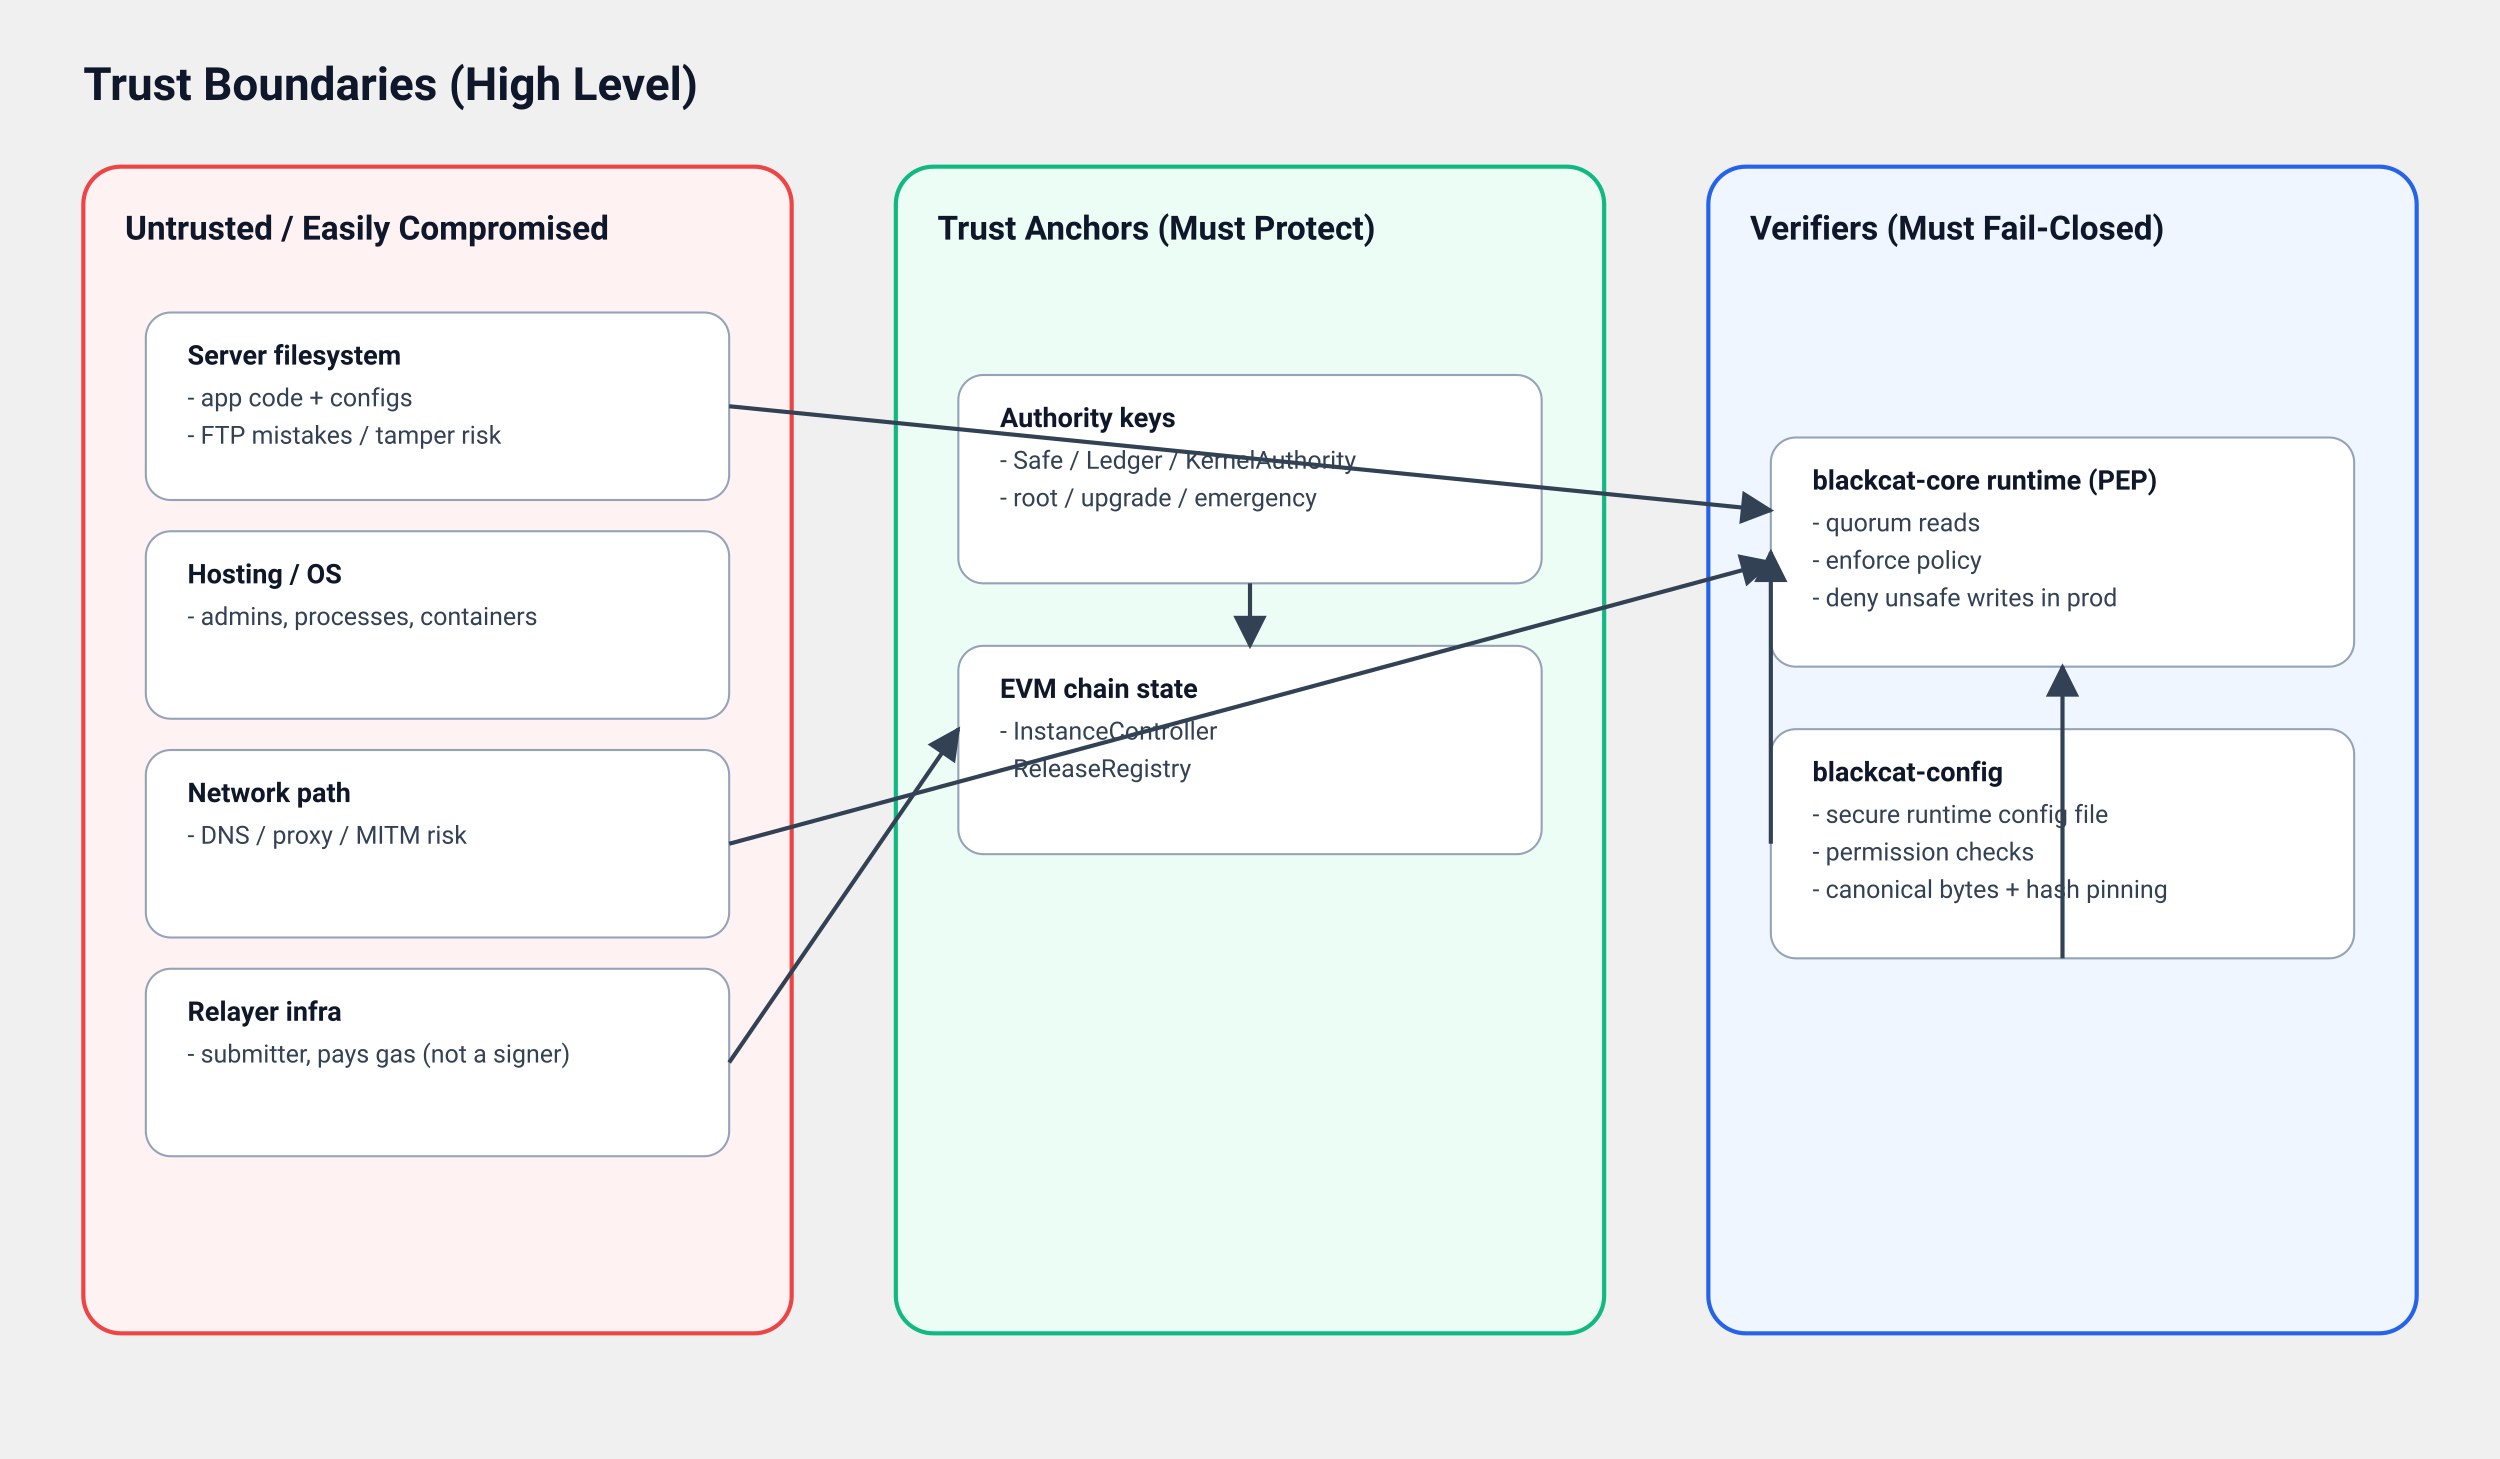
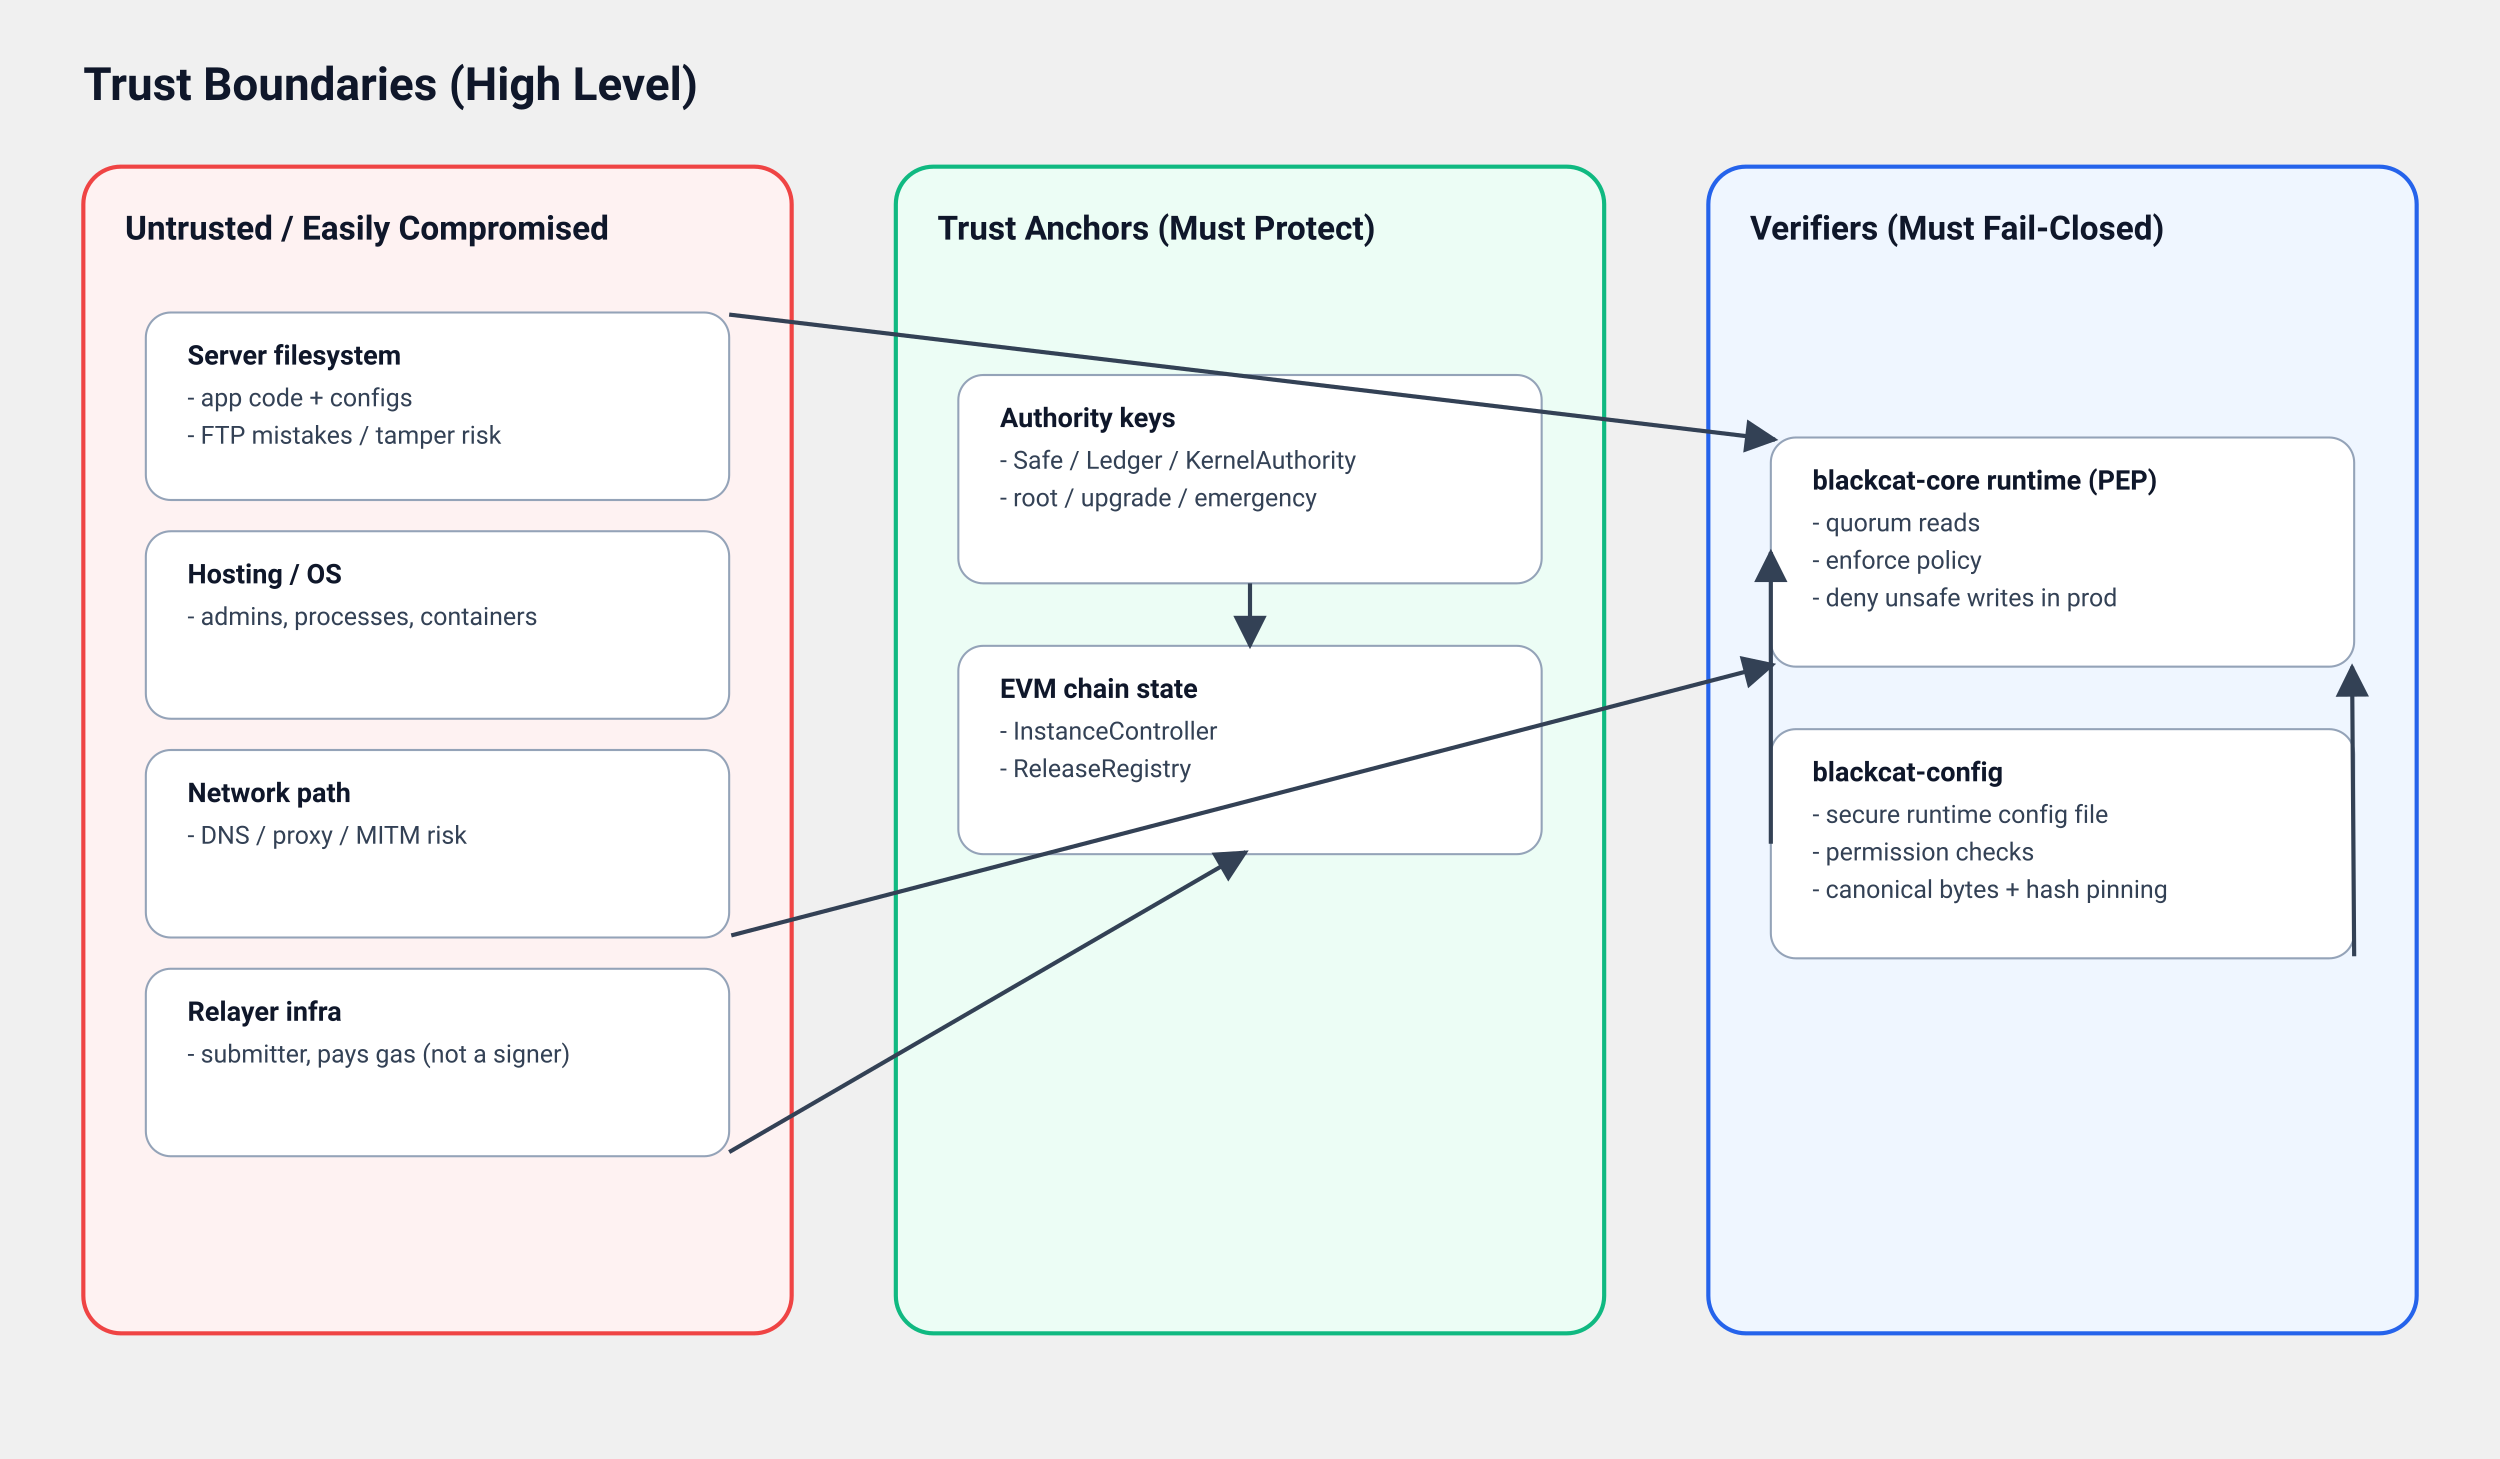
<svg xmlns="http://www.w3.org/2000/svg" viewBox="0 0 1200 700" role="img" aria-label="BlackCat trust boundaries overview">
  <defs>
    <style>
      .title { font: 700 22px system-ui, -apple-system, Segoe UI, Roboto, Arial, sans-serif; fill: #0f172a; }
      .groupTitle { font: 700 16px system-ui, -apple-system, Segoe UI, Roboto, Arial, sans-serif; fill: #0f172a; }
      .boxTitle { font: 700 13px system-ui, -apple-system, Segoe UI, Roboto, Arial, sans-serif; fill: #0f172a; }
      .boxText { font: 12px system-ui, -apple-system, Segoe UI, Roboto, Arial, sans-serif; fill: #334155; }
      .box { fill: #ffffff; stroke: #94a3b8; stroke-width: 1; rx: 12; }
      .g1 { fill: #fef2f2; stroke: #ef4444; stroke-width: 2; rx: 18; }
      .g2 { fill: #ecfdf5; stroke: #10b981; stroke-width: 2; rx: 18; }
      .g3 { fill: #eff6ff; stroke: #2563eb; stroke-width: 2; rx: 18; }
      .arrow { stroke: #334155; stroke-width: 2; fill: none; marker-end: url(#arrowHead); }
    </style>
    <marker id="arrowHead" viewBox="0 0 10 10" refX="9" refY="5" markerWidth="8" markerHeight="8" orient="auto-start-reverse">
      <path d="M 0 0 L 10 5 L 0 10 z" fill="#334155" />
    </marker>
  </defs>
  <text class="title" x="40" y="48">Trust Boundaries (High Level)</text>
  <rect class="g1" x="40" y="80" width="340" height="560" />
  <rect class="g2" x="430" y="80" width="340" height="560" />
  <rect class="g3" x="820" y="80" width="340" height="560" />
  <text class="groupTitle" x="60" y="115">Untrusted / Easily Compromised</text>
  <text class="groupTitle" x="450" y="115">Trust Anchors (Must Protect)</text>
  <text class="groupTitle" x="840" y="115">Verifiers (Must Fail-Closed)</text>
  <rect class="box" x="70" y="150" width="280" height="90" />
  <text class="boxTitle" x="90" y="175">Server filesystem</text>
  <text class="boxText" x="90" y="195">- app code + configs</text>
  <text class="boxText" x="90" y="213">- FTP mistakes / tamper risk</text>
  <rect class="box" x="70" y="255" width="280" height="90" />
  <text class="boxTitle" x="90" y="280">Hosting / OS</text>
  <text class="boxText" x="90" y="300">- admins, processes, containers</text>
  <rect class="box" x="70" y="360" width="280" height="90" />
  <text class="boxTitle" x="90" y="385">Network path</text>
  <text class="boxText" x="90" y="405">- DNS / proxy / MITM risk</text>
  <rect class="box" x="70" y="465" width="280" height="90" />
  <text class="boxTitle" x="90" y="490">Relayer infra</text>
  <text class="boxText" x="90" y="510">- submitter, pays gas (not a signer)</text>
  <rect class="box" x="460" y="180" width="280" height="100" />
  <text class="boxTitle" x="480" y="205">Authority keys</text>
  <text class="boxText" x="480" y="225">- Safe / Ledger / KernelAuthority</text>
  <text class="boxText" x="480" y="243">- root / upgrade / emergency</text>
  <rect class="box" x="460" y="310" width="280" height="100" />
  <text class="boxTitle" x="480" y="335">EVM chain state</text>
  <text class="boxText" x="480" y="355">- InstanceController</text>
  <text class="boxText" x="480" y="373">- ReleaseRegistry</text>
  <rect class="box" x="850" y="210" width="280" height="110" />
  <text class="boxTitle" x="870" y="235">blackcat-core runtime (PEP)</text>
  <text class="boxText" x="870" y="255">- quorum reads</text>
  <text class="boxText" x="870" y="273">- enforce policy</text>
  <text class="boxText" x="870" y="291">- deny unsafe writes in prod</text>
  <rect class="box" x="850" y="350" width="280" height="110" />
  <text class="boxTitle" x="870" y="375">blackcat-config</text>
  <text class="boxText" x="870" y="395">- secure runtime config file</text>
  <text class="boxText" x="870" y="413">- permission checks</text>
  <text class="boxText" x="870" y="431">- canonical bytes + hash pinning</text>
  <path class="arrow" d="M 600 280 L 600 310" />
-   <path class="arrow" d="M 350 195 L 850 245" />
-   <path class="arrow" d="M 350 405 L 850 270" />
-   <path class="arrow" d="M 350 510 L 460 350" />
-   <path class="arrow" d="M 990 460 L 990 320" />
+   <path class="arrow" d="M 350 151 L 852 211" />
+   <path class="arrow" d="M 351 449 L 851 319" />
+   <path class="arrow" d="M 350 553 L 598 409" />
+   <path class="arrow" d="M 1130 459 L 1129 320" />
  <path class="arrow" d="M 850 405 L 850 265" />
</svg>
